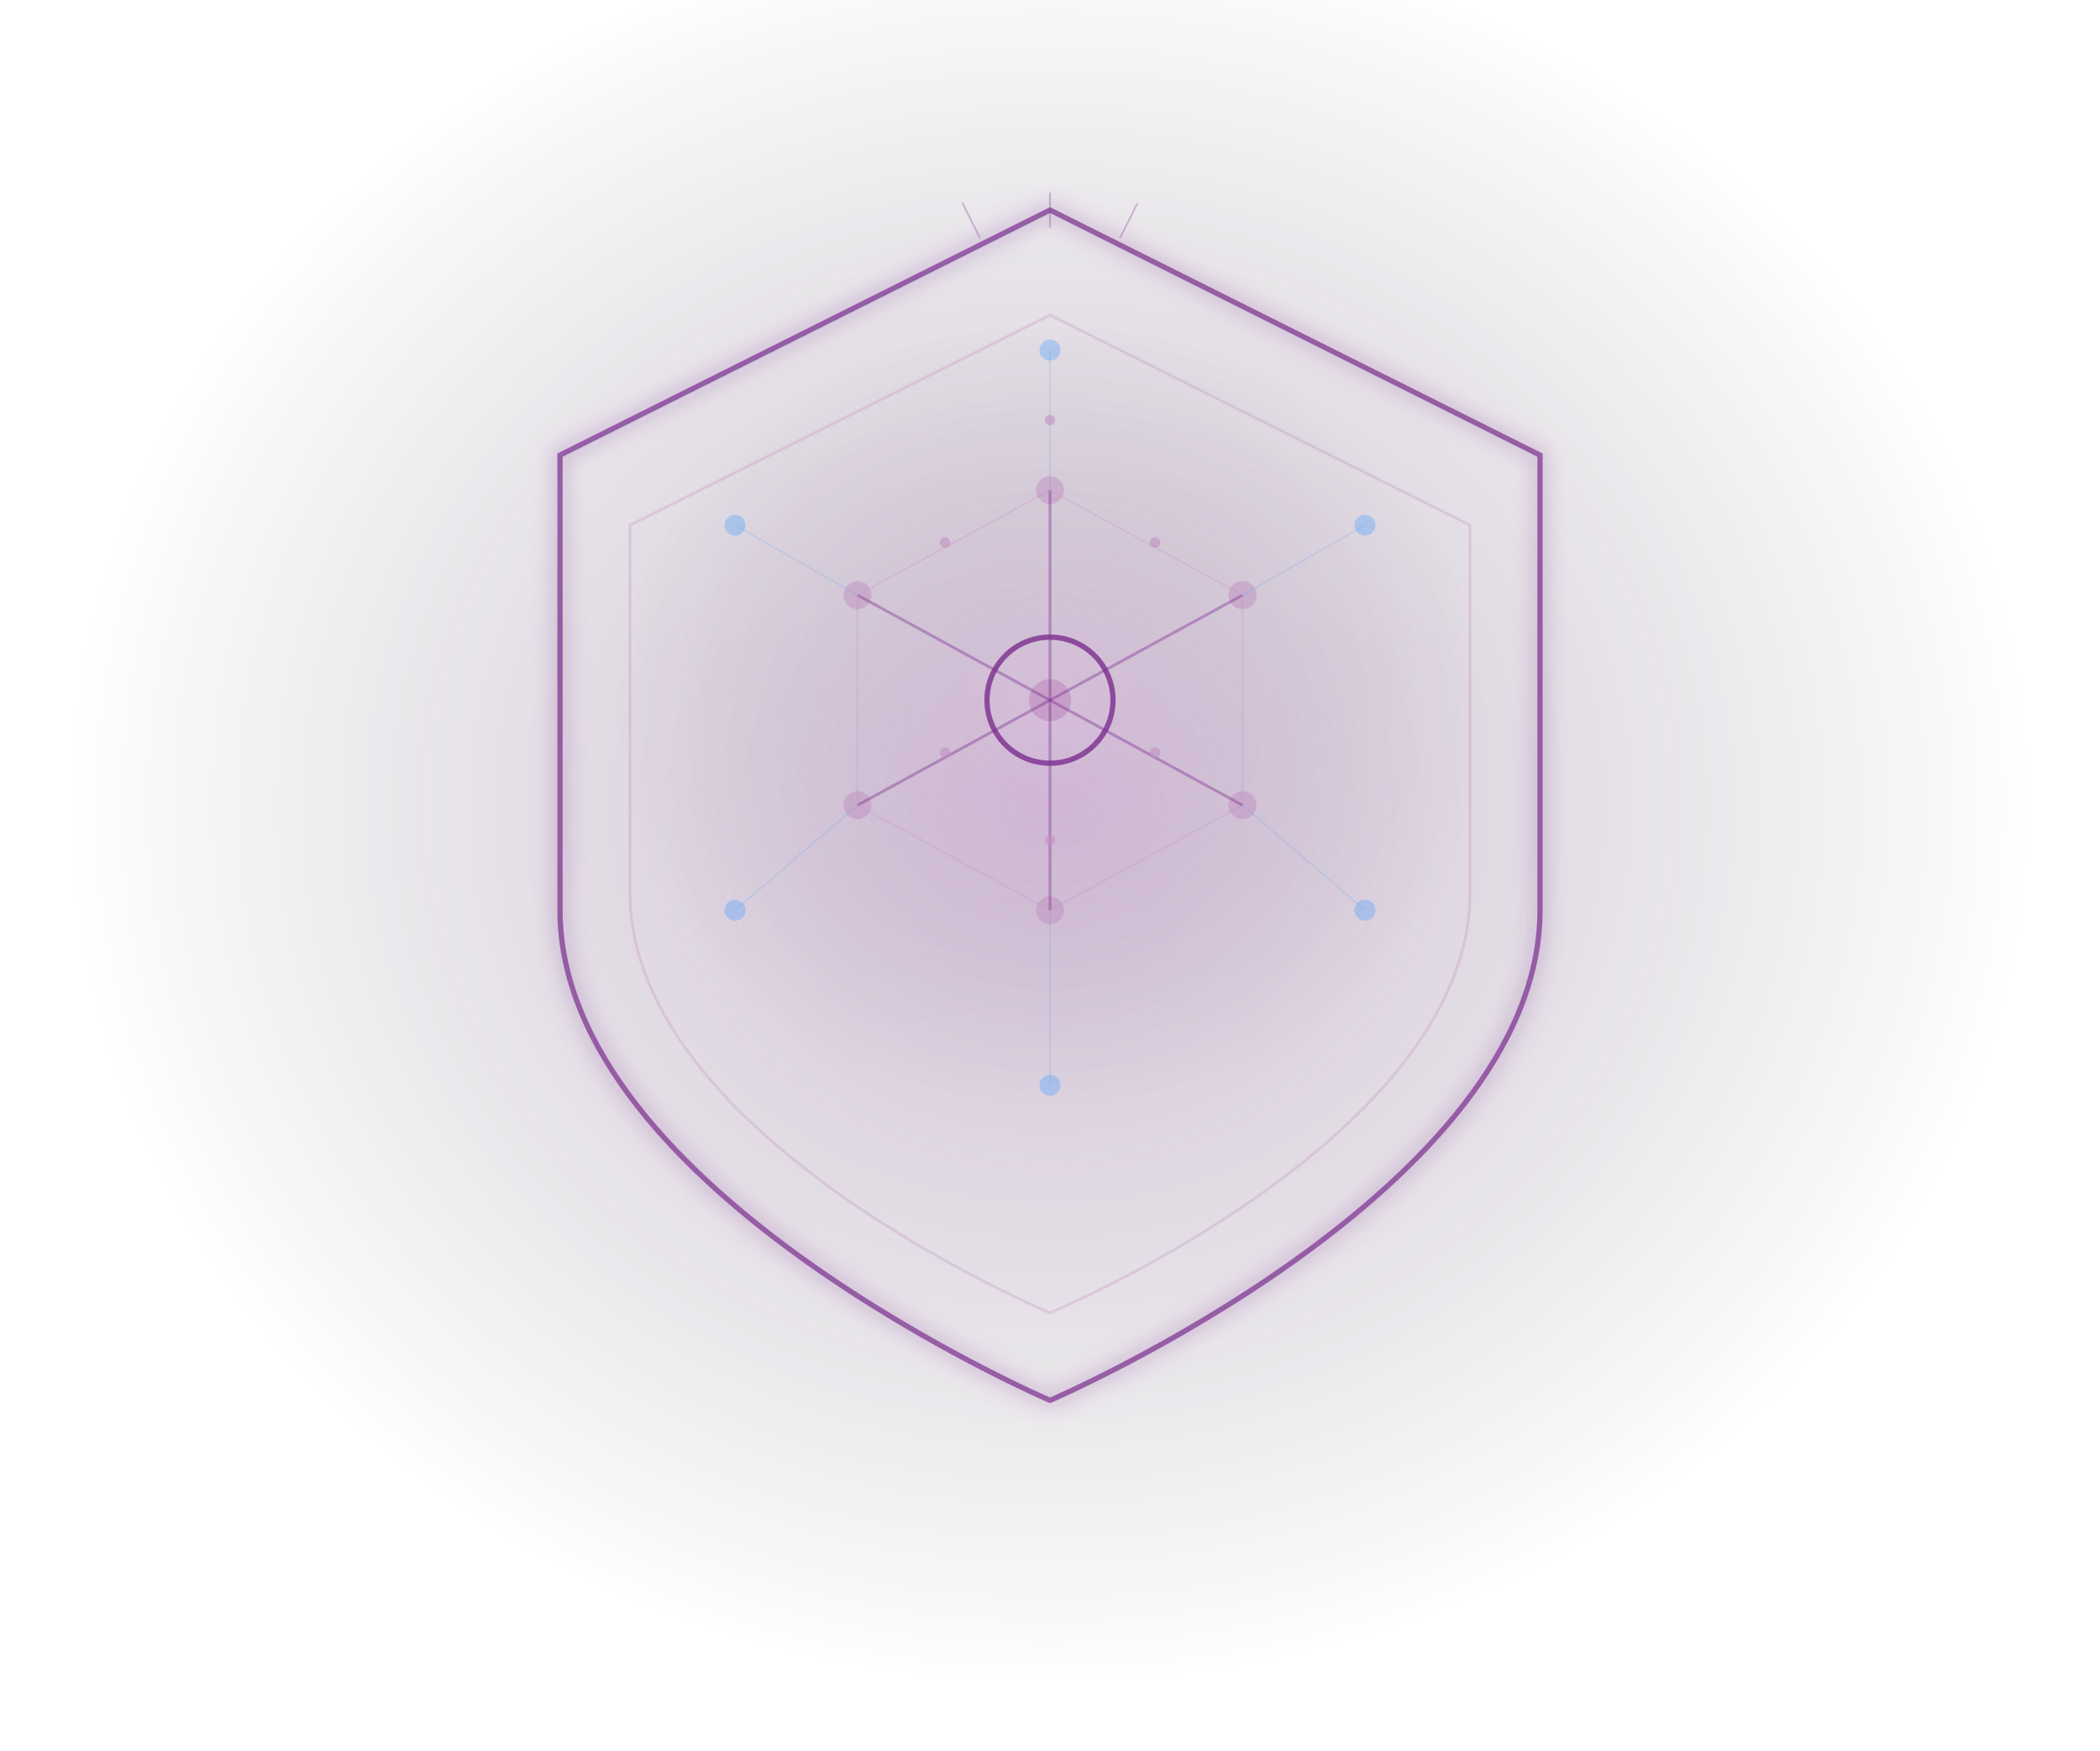
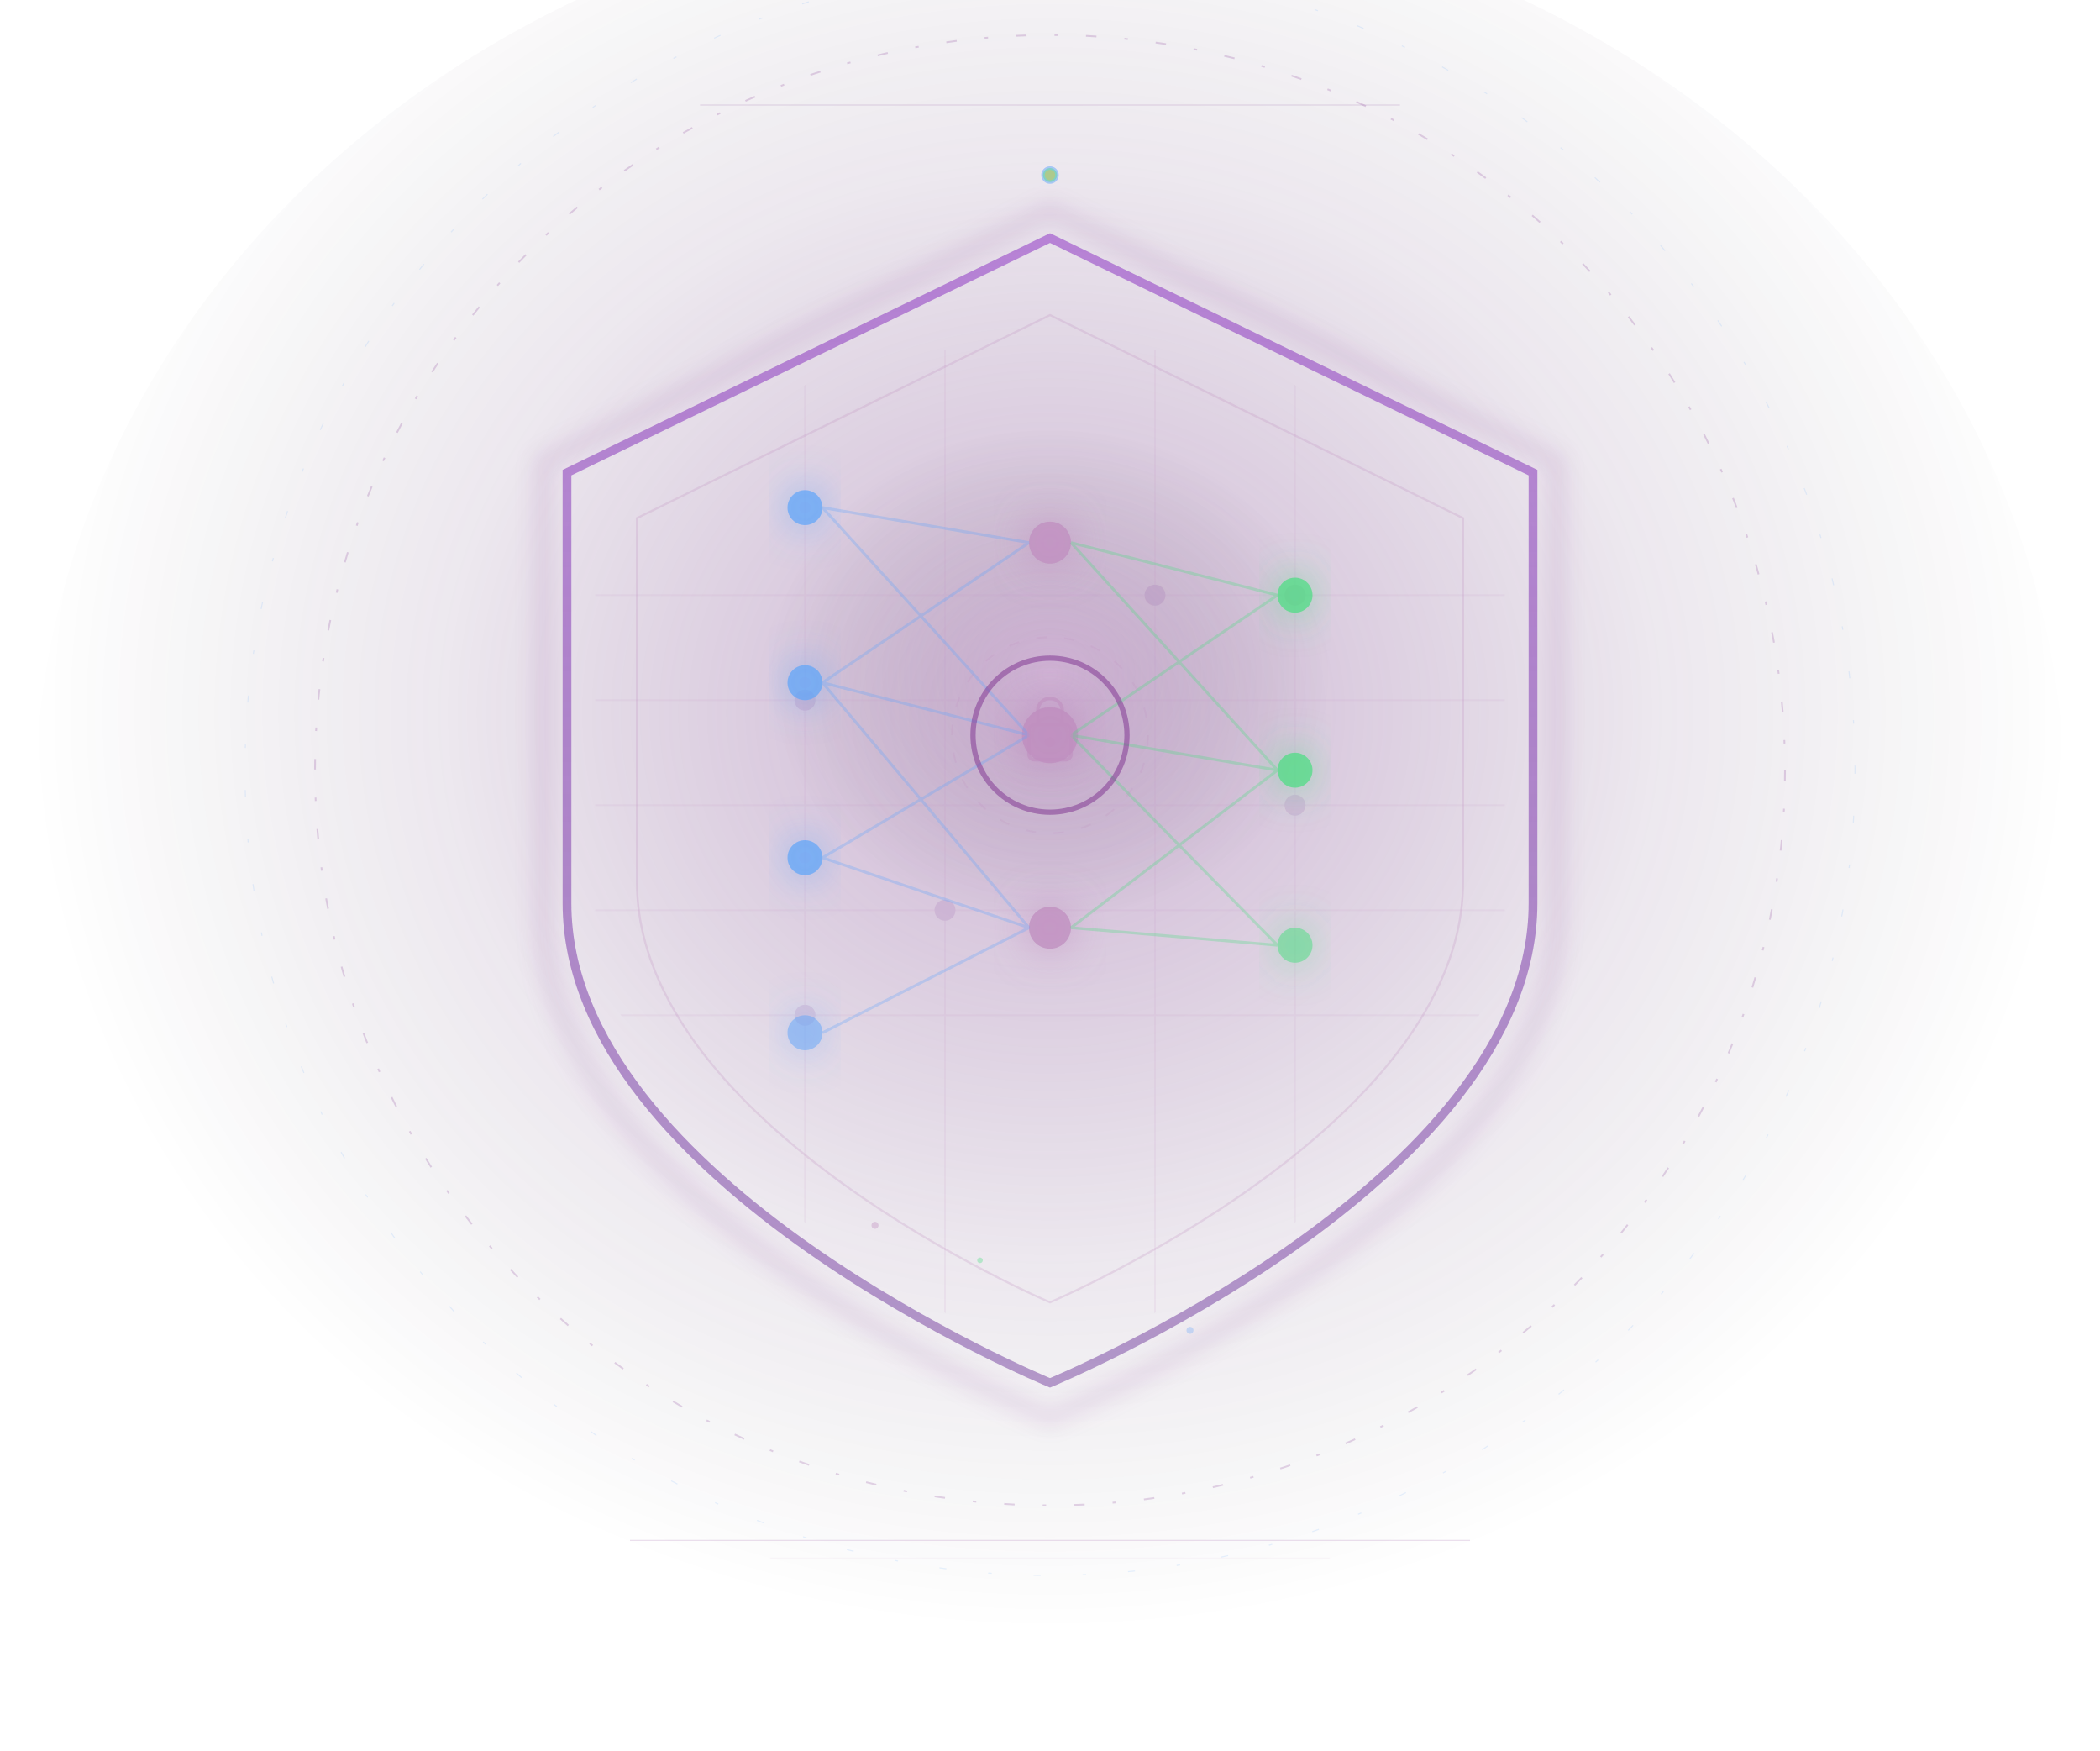
<svg xmlns="http://www.w3.org/2000/svg" viewBox="0 0 600 500" fill="none">
  <defs>
-     <radialGradient id="glow1" cx="50%" cy="50%" r="50%">
-       <stop offset="0%" stop-color="#7B2D8E" stop-opacity="0.3" />
+     <radialGradient id="glow1" cx="50%" cy="45%" r="50%">
+       <stop offset="0%" stop-color="#7B2D8E" stop-opacity="0.35" />
+       <stop offset="60%" stop-color="#4a1a5e" stop-opacity="0.1" />
      <stop offset="100%" stop-color="#0a0a14" stop-opacity="0" />
    </radialGradient>
-     <radialGradient id="core" cx="50%" cy="45%" r="35%">
-       <stop offset="0%" stop-color="#C090C0" stop-opacity="0.15" />
+     <radialGradient id="core" cx="50%" cy="42%" r="25%">
+       <stop offset="0%" stop-color="#C090C0" stop-opacity="0.2" />
      <stop offset="100%" stop-color="#0a0a14" stop-opacity="0" />
    </radialGradient>
-     <filter id="blur1" x="-50%" y="-50%" width="200%" height="200%">
-       <feGaussianBlur stdDeviation="8" />
+     <filter id="glow" x="-50%" y="-50%" width="200%" height="200%">
+       <feGaussianBlur stdDeviation="6" result="blur" />
+       <feComposite in="SourceGraphic" in2="blur" operator="over" />
    </filter>
-     <filter id="blur2" x="-50%" y="-50%" width="200%" height="200%">
+     <filter id="softglow" x="-50%" y="-50%" width="200%" height="200%">
      <feGaussianBlur stdDeviation="3" />
    </filter>
+     <linearGradient id="shieldGrad" x1="50%" y1="0%" x2="50%" y2="100%">
+       <stop offset="0%" stop-color="#9B4DCA" stop-opacity="0.9" />
+       <stop offset="100%" stop-color="#5B1D8E" stop-opacity="0.6" />
+     </linearGradient>
+     <linearGradient id="neuralPulse" x1="0%" y1="0%" x2="100%" y2="100%">
+       <stop offset="0%" stop-color="#60A5FA" stop-opacity="0.8" />
+       <stop offset="50%" stop-color="#C090C0" stop-opacity="0.6" />
+       <stop offset="100%" stop-color="#7B2D8E" stop-opacity="0.8" />
+     </linearGradient>
+     <clipPath id="shieldClip">
+       <path d="M300 75 L430 140 L430 258 C430 335 300 390 300 390 C300 390 170 335 170 258 L170 140 Z" />
+     </clipPath>
  </defs>
-   <ellipse cx="300" cy="230" rx="280" ry="250" fill="url(#glow1)" />
-   <ellipse cx="300" cy="220" rx="180" ry="160" fill="url(#core)" />
-   <path d="M300 60 L440 130 L440 260 C440 340 300 400 300 400 C300 400 160 340 160 260 L160 130 Z" stroke="#7B2D8E" stroke-width="2" opacity="0.5" filter="url(#blur2)" />
-   <path d="M300 60 L440 130 L440 260 C440 340 300 400 300 400 C300 400 160 340 160 260 L160 130 Z" stroke="#7B2D8E" stroke-width="1.5" opacity="0.7" />
-   <path d="M300 90 L420 150 L420 255 C420 325 300 375 300 375 C300 375 180 325 180 255 L180 150 Z" stroke="#C090C0" stroke-width="0.8" opacity="0.3" />
-   <circle cx="300" cy="200" r="18" stroke="#7B2D8E" stroke-width="1.5" opacity="0.8" />
-   <circle cx="300" cy="200" r="6" fill="#C090C0" opacity="0.7" />
-   <circle cx="300" cy="140" r="4" fill="#C090C0" opacity="0.5" />
-   <circle cx="355" cy="170" r="4" fill="#C090C0" opacity="0.5" />
-   <circle cx="355" cy="230" r="4" fill="#C090C0" opacity="0.5" />
-   <circle cx="300" cy="260" r="4" fill="#C090C0" opacity="0.5" />
-   <circle cx="245" cy="230" r="4" fill="#C090C0" opacity="0.5" />
-   <circle cx="245" cy="170" r="4" fill="#C090C0" opacity="0.5" />
-   <line x1="300" y1="200" x2="300" y2="140" stroke="#7B2D8E" stroke-width="0.8" opacity="0.4" />
-   <line x1="300" y1="200" x2="355" y2="170" stroke="#7B2D8E" stroke-width="0.8" opacity="0.4" />
-   <line x1="300" y1="200" x2="355" y2="230" stroke="#7B2D8E" stroke-width="0.8" opacity="0.4" />
-   <line x1="300" y1="200" x2="300" y2="260" stroke="#7B2D8E" stroke-width="0.8" opacity="0.4" />
-   <line x1="300" y1="200" x2="245" y2="230" stroke="#7B2D8E" stroke-width="0.8" opacity="0.4" />
-   <line x1="300" y1="200" x2="245" y2="170" stroke="#7B2D8E" stroke-width="0.8" opacity="0.4" />
-   <line x1="300" y1="140" x2="355" y2="170" stroke="#C090C0" stroke-width="0.5" opacity="0.25" />
-   <line x1="355" y1="170" x2="355" y2="230" stroke="#C090C0" stroke-width="0.5" opacity="0.25" />
-   <line x1="355" y1="230" x2="300" y2="260" stroke="#C090C0" stroke-width="0.5" opacity="0.25" />
-   <line x1="300" y1="260" x2="245" y2="230" stroke="#C090C0" stroke-width="0.5" opacity="0.25" />
-   <line x1="245" y1="230" x2="245" y2="170" stroke="#C090C0" stroke-width="0.5" opacity="0.25" />
-   <line x1="245" y1="170" x2="300" y2="140" stroke="#C090C0" stroke-width="0.5" opacity="0.25" />
-   <circle cx="300" cy="100" r="3" fill="#60A5FA" opacity="0.4" />
-   <circle cx="390" cy="150" r="3" fill="#60A5FA" opacity="0.4" />
-   <circle cx="390" cy="260" r="3" fill="#60A5FA" opacity="0.4" />
-   <circle cx="300" cy="310" r="3" fill="#60A5FA" opacity="0.4" />
-   <circle cx="210" cy="260" r="3" fill="#60A5FA" opacity="0.4" />
-   <circle cx="210" cy="150" r="3" fill="#60A5FA" opacity="0.4" />
-   <line x1="300" y1="140" x2="300" y2="100" stroke="#60A5FA" stroke-width="0.5" opacity="0.2" />
-   <line x1="355" y1="170" x2="390" y2="150" stroke="#60A5FA" stroke-width="0.5" opacity="0.2" />
-   <line x1="355" y1="230" x2="390" y2="260" stroke="#60A5FA" stroke-width="0.5" opacity="0.2" />
-   <line x1="300" y1="260" x2="300" y2="310" stroke="#60A5FA" stroke-width="0.5" opacity="0.2" />
-   <line x1="245" y1="230" x2="210" y2="260" stroke="#60A5FA" stroke-width="0.5" opacity="0.2" />
-   <line x1="245" y1="170" x2="210" y2="150" stroke="#60A5FA" stroke-width="0.5" opacity="0.2" />
-   <circle cx="300" cy="120" r="1.5" fill="#C090C0" opacity="0.6" />
-   <circle cx="330" cy="155" r="1.5" fill="#C090C0" opacity="0.6" />
-   <circle cx="330" cy="215" r="1.5" fill="#C090C0" opacity="0.6" />
-   <circle cx="270" cy="155" r="1.5" fill="#C090C0" opacity="0.6" />
-   <circle cx="270" cy="215" r="1.5" fill="#C090C0" opacity="0.6" />
-   <circle cx="300" cy="240" r="1.5" fill="#C090C0" opacity="0.6" />
-   <path d="M300 65 L300 55" stroke="#7B2D8E" stroke-width="0.5" opacity="0.3" />
-   <path d="M320 68 L325 58" stroke="#7B2D8E" stroke-width="0.5" opacity="0.3" />
-   <path d="M280 68 L275 58" stroke="#7B2D8E" stroke-width="0.5" opacity="0.3" />
+   <ellipse cx="300" cy="230" rx="290" ry="260" fill="url(#glow1)" />
+   <ellipse cx="300" cy="215" rx="160" ry="140" fill="url(#core)" />
+   <circle cx="300" cy="220" r="210" stroke="#7B2D8E" stroke-width="0.5" stroke-dasharray="3 8 1 8" opacity="0.2" />
+   <circle cx="300" cy="220" r="230" stroke="#60A5FA" stroke-width="0.3" stroke-dasharray="1 12 2 12" opacity="0.15" />
+   <path d="M300 60 L445 132 L445 262 C445 345 300 405 300 405 C300 405 155 345 155 262 L155 132 Z" stroke="#7B2D8E" stroke-width="4" opacity="0.15" filter="url(#softglow)" />
+   <path d="M300 68 L438 135 L438 258 C438 338 300 395 300 395 C300 395 162 338 162 258 L162 135 Z" stroke="url(#shieldGrad)" stroke-width="2.5" opacity="0.7" />
+   <path d="M300 90 L418 148 L418 252 C418 322 300 372 300 372 C300 372 182 322 182 252 L182 148 Z" stroke="#C090C0" stroke-width="0.6" opacity="0.25" />
+   <g clip-path="url(#shieldClip)" opacity="0.12">
+     <line x1="170" y1="170" x2="430" y2="170" stroke="#C090C0" stroke-width="0.5" />
+     <line x1="170" y1="200" x2="430" y2="200" stroke="#C090C0" stroke-width="0.5" />
+     <line x1="170" y1="230" x2="430" y2="230" stroke="#C090C0" stroke-width="0.5" />
+     <line x1="170" y1="260" x2="430" y2="260" stroke="#C090C0" stroke-width="0.5" />
+     <line x1="170" y1="290" x2="430" y2="290" stroke="#C090C0" stroke-width="0.5" />
+     <line x1="230" y1="100" x2="230" y2="380" stroke="#C090C0" stroke-width="0.5" />
+     <line x1="270" y1="100" x2="270" y2="380" stroke="#C090C0" stroke-width="0.5" />
+     <line x1="330" y1="100" x2="330" y2="380" stroke="#C090C0" stroke-width="0.5" />
+     <line x1="370" y1="100" x2="370" y2="380" stroke="#C090C0" stroke-width="0.5" />
+     <circle cx="230" cy="200" r="3" fill="#7B2D8E" />
+     <circle cx="330" cy="170" r="3" fill="#7B2D8E" />
+     <circle cx="270" cy="260" r="3" fill="#7B2D8E" />
+     <circle cx="370" cy="230" r="3" fill="#7B2D8E" />
+     <circle cx="230" cy="290" r="3" fill="#7B2D8E" />
+     <circle cx="370" cy="170" r="3" fill="#7B2D8E" />
+   </g>
+   <g filter="url(#glow)">
+     <circle cx="230" cy="145" r="5" fill="#60A5FA" opacity="0.7" />
+     <circle cx="230" cy="195" r="5" fill="#60A5FA" opacity="0.7" />
+     <circle cx="230" cy="245" r="5" fill="#60A5FA" opacity="0.7" />
+     <circle cx="230" cy="295" r="5" fill="#60A5FA" opacity="0.5" />
+   </g>
+   <g filter="url(#glow)">
+     <circle cx="300" cy="155" r="6" fill="#C090C0" opacity="0.8" />
+     <circle cx="300" cy="210" r="8" fill="#C090C0" opacity="0.9" />
+     <circle cx="300" cy="265" r="6" fill="#C090C0" opacity="0.8" />
+   </g>
+   <g filter="url(#glow)">
+     <circle cx="370" cy="170" r="5" fill="#4ADE80" opacity="0.7" />
+     <circle cx="370" cy="220" r="5" fill="#4ADE80" opacity="0.7" />
+     <circle cx="370" cy="270" r="5" fill="#4ADE80" opacity="0.5" />
+   </g>
+   <g opacity="0.3" stroke="#60A5FA" stroke-width="0.8">
+     <line x1="235" y1="145" x2="294" y2="155" />
+     <line x1="235" y1="145" x2="294" y2="210" />
+     <line x1="235" y1="195" x2="294" y2="155" />
+     <line x1="235" y1="195" x2="294" y2="210" />
+     <line x1="235" y1="195" x2="294" y2="265" />
+     <line x1="235" y1="245" x2="294" y2="210" />
+     <line x1="235" y1="245" x2="294" y2="265" />
+     <line x1="235" y1="295" x2="294" y2="265" />
+   </g>
+   <g opacity="0.3" stroke="#4ADE80" stroke-width="0.8">
+     <line x1="306" y1="155" x2="365" y2="170" />
+     <line x1="306" y1="155" x2="365" y2="220" />
+     <line x1="306" y1="210" x2="365" y2="170" />
+     <line x1="306" y1="210" x2="365" y2="220" />
+     <line x1="306" y1="210" x2="365" y2="270" />
+     <line x1="306" y1="265" x2="365" y2="220" />
+     <line x1="306" y1="265" x2="365" y2="270" />
+   </g>
+   <circle cx="300" cy="210" r="22" stroke="#7B2D8E" stroke-width="1.5" opacity="0.5" />
+   <circle cx="300" cy="210" r="28" stroke="#C090C0" stroke-width="0.5" stroke-dasharray="3 5" opacity="0.2" />
+   <circle cx="300" cy="50" r="2.5" fill="#60A5FA" opacity="0.5">
+     <animateTransform attributeName="transform" type="rotate" from="0 300 220" to="360 300 220" dur="20s" repeatCount="indefinite" />
+   </circle>
+   <circle cx="300" cy="50" r="2" fill="#4ADE80" opacity="0.4">
+     <animateTransform attributeName="transform" type="rotate" from="120 300 220" to="480 300 220" dur="25s" repeatCount="indefinite" />
+   </circle>
+   <circle cx="300" cy="50" r="1.5" fill="#FBBF24" opacity="0.35">
+     <animateTransform attributeName="transform" type="rotate" from="240 300 220" to="600 300 220" dur="30s" repeatCount="indefinite" />
+   </circle>
+   <circle cx="250" cy="350" r="1" fill="#C090C0" opacity="0.4">
+     <animate attributeName="cy" values="350;100" dur="4s" repeatCount="indefinite" />
+     <animate attributeName="opacity" values="0.4;0" dur="4s" repeatCount="indefinite" />
+   </circle>
+   <circle cx="340" cy="380" r="1" fill="#60A5FA" opacity="0.3">
+     <animate attributeName="cy" values="380;80" dur="5s" repeatCount="indefinite" />
+     <animate attributeName="opacity" values="0.3;0" dur="5s" repeatCount="indefinite" />
+   </circle>
+   <circle cx="280" cy="360" r="0.8" fill="#4ADE80" opacity="0.35">
+     <animate attributeName="cy" values="360;90" dur="6s" repeatCount="indefinite" />
+     <animate attributeName="opacity" values="0.35;0" dur="6s" repeatCount="indefinite" />
+   </circle>
+   <g transform="translate(300, 210)" opacity="0.6">
+     <rect x="-6" y="-3" width="12" height="10" rx="1.5" stroke="#C090C0" stroke-width="1" fill="none" />
+     <path d="M-3.5 -3 L-3.5 -7 A3.5 3.5 0 0 1 3.5 -7 L3.5 -3" stroke="#C090C0" stroke-width="1" fill="none" />
+     <circle cx="0" cy="2" r="1.5" fill="#C090C0" />
+   </g>
+   <line x1="200" y1="30" x2="400" y2="30" stroke="#7B2D8E" stroke-width="0.3" opacity="0.15" />
+   <line x1="180" y1="440" x2="420" y2="440" stroke="#7B2D8E" stroke-width="0.3" opacity="0.15" />
+   <line x1="220" y1="445" x2="380" y2="445" stroke="#C090C0" stroke-width="0.2" opacity="0.1" />
</svg>
